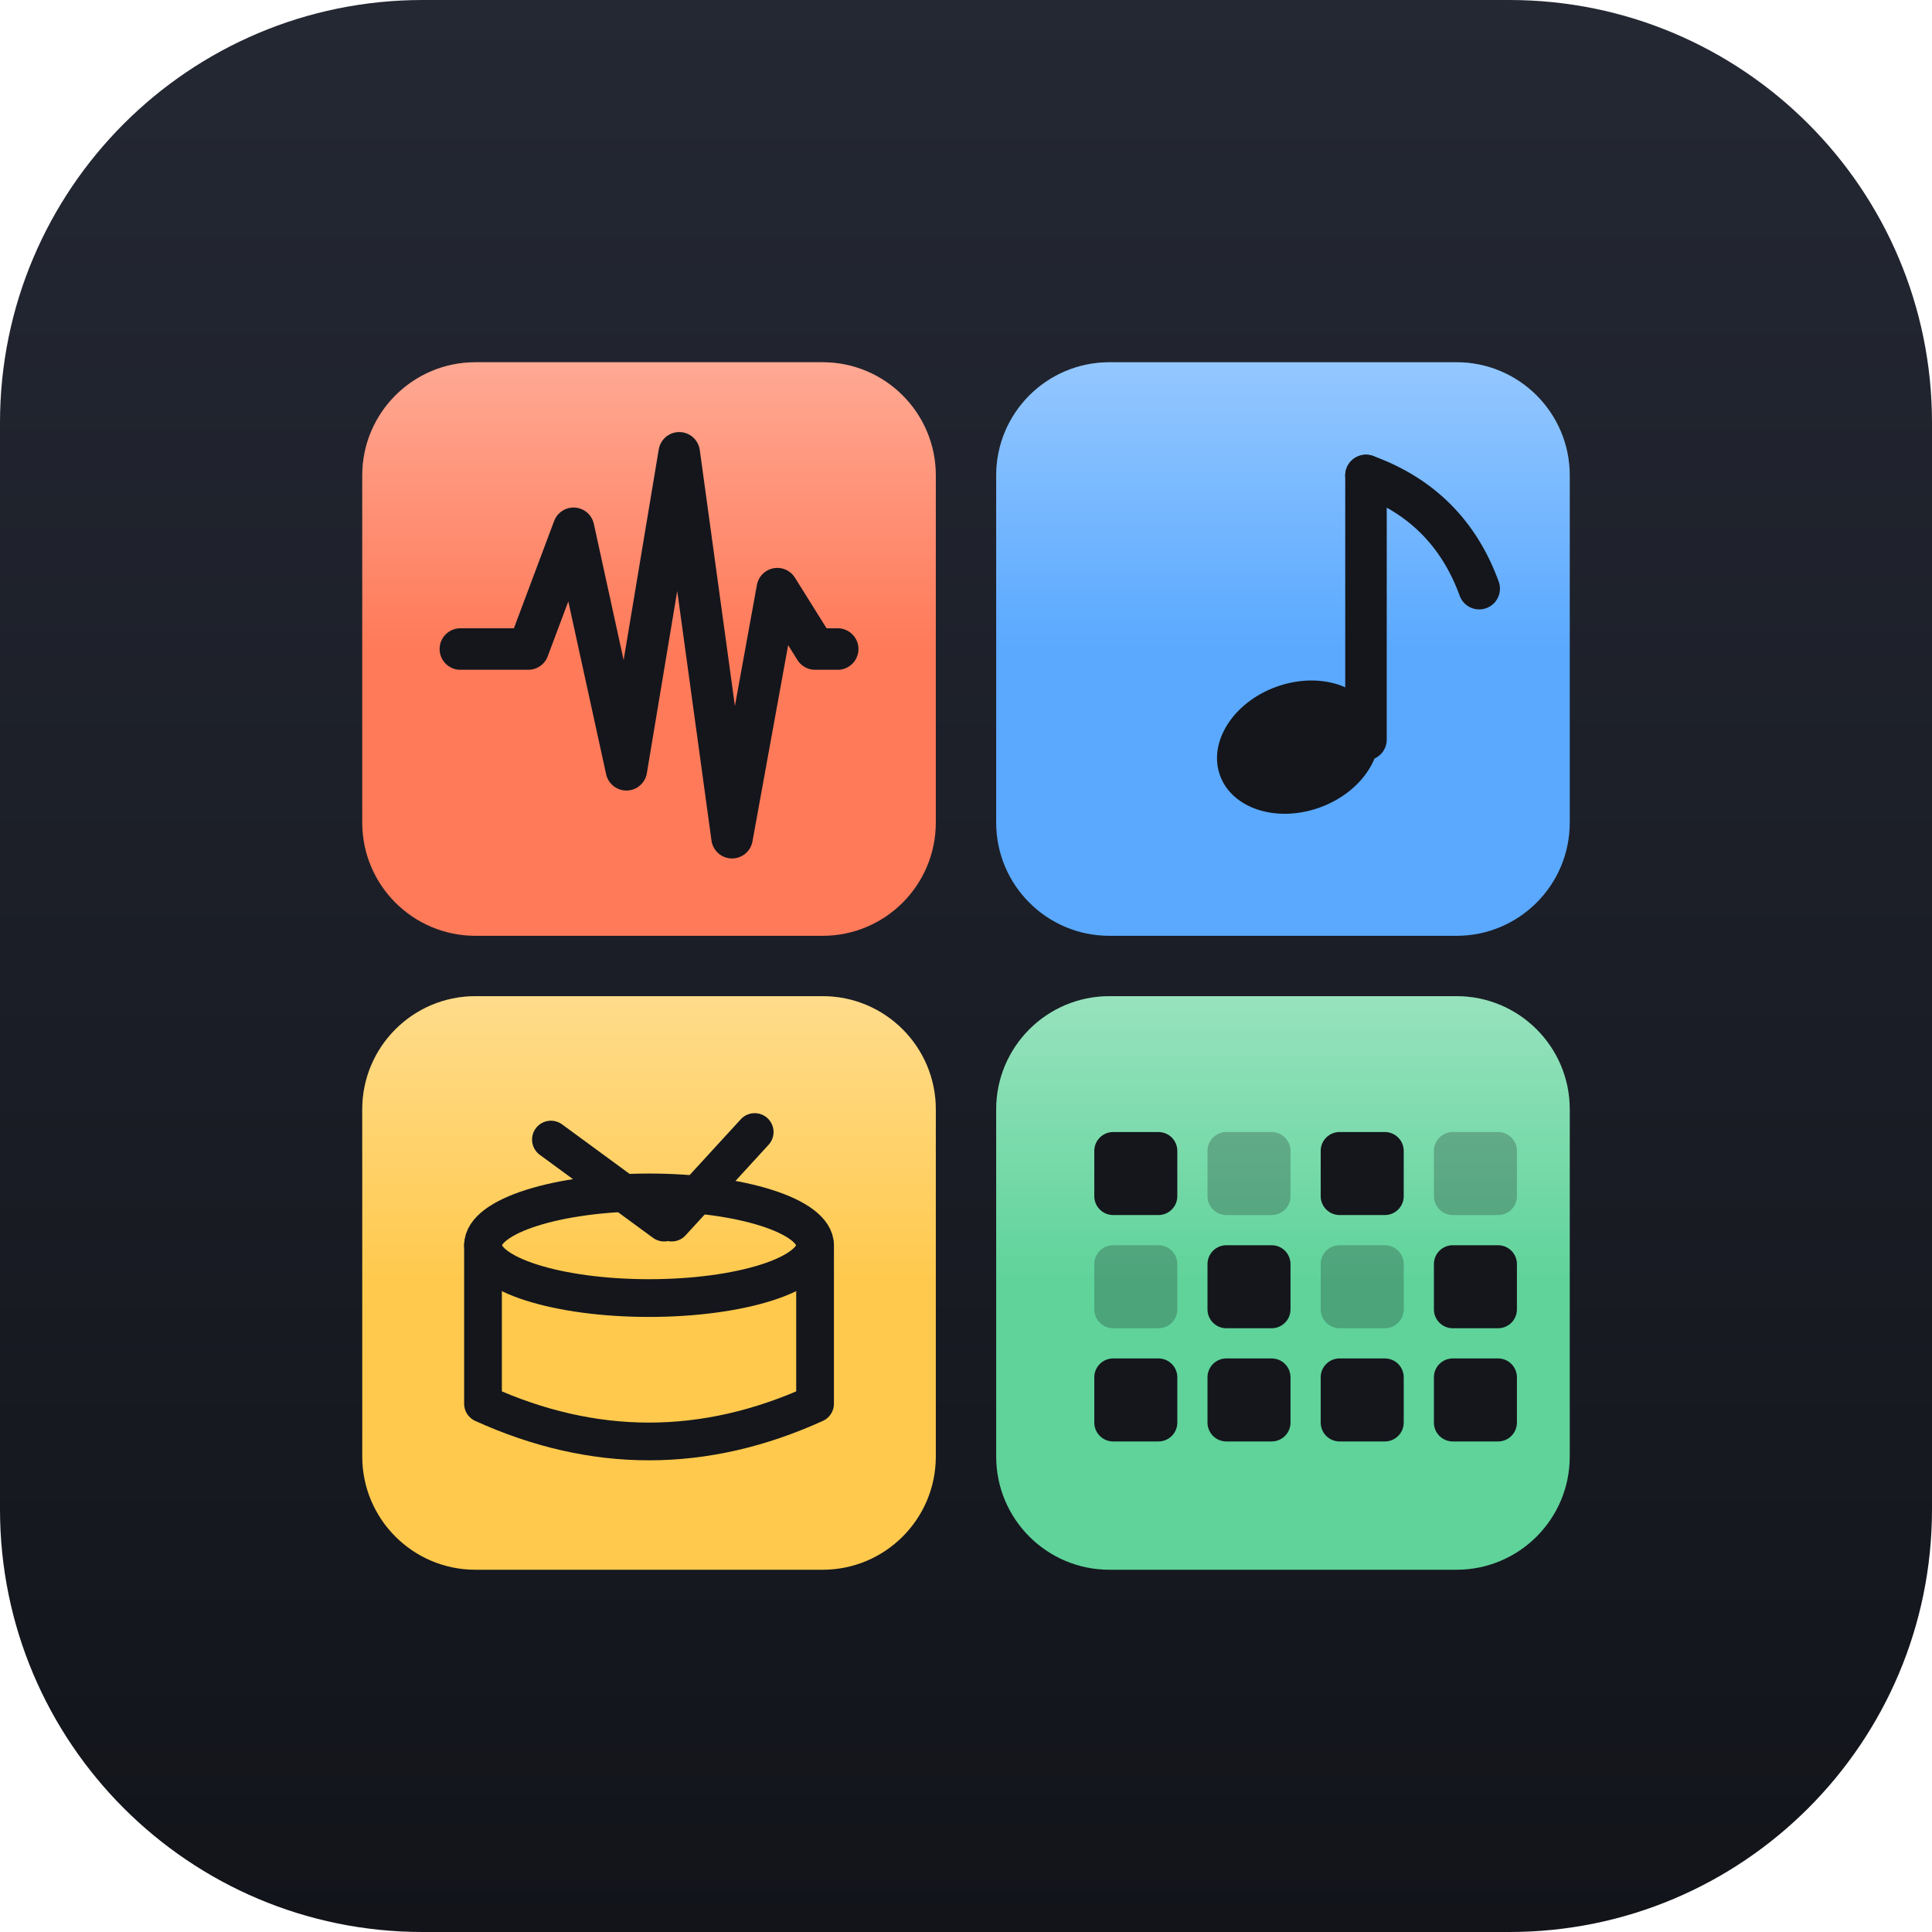
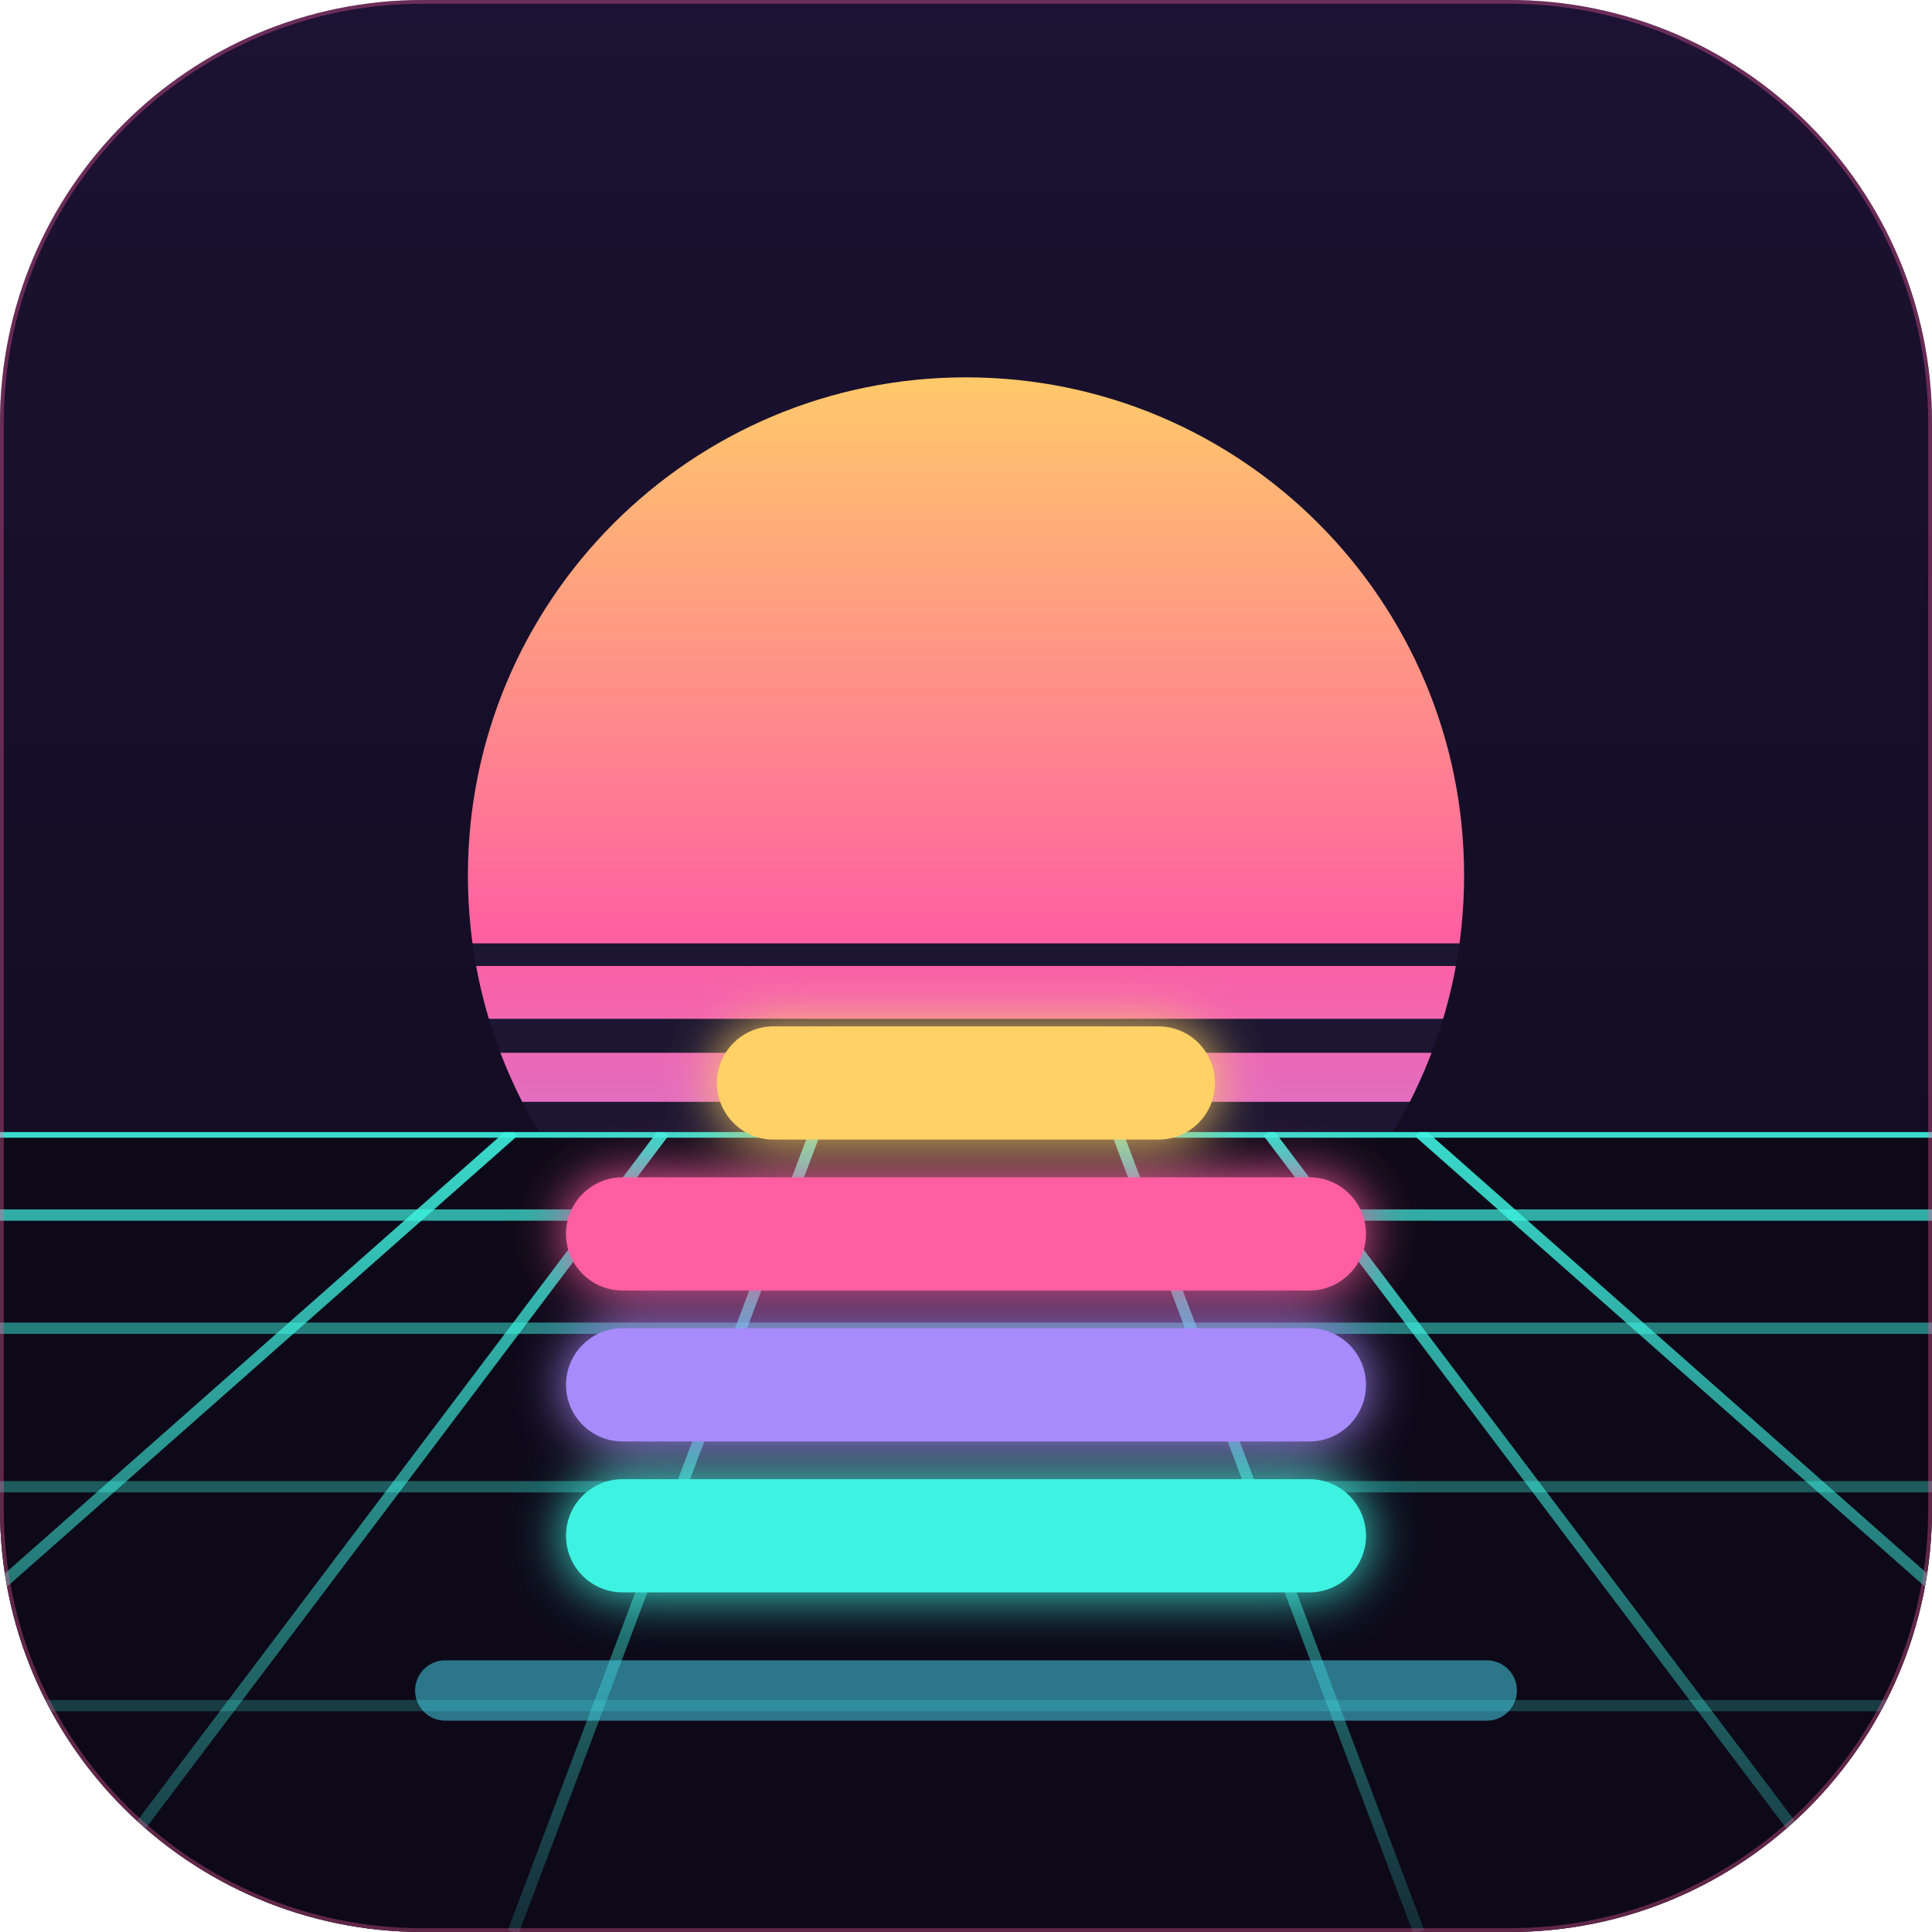
- <svg xmlns="http://www.w3.org/2000/svg" viewBox="0 0 512 512">
+ <svg xmlns="http://www.w3.org/2000/svg" viewBox="0 0 512 512" width="512" height="512">
  <defs>
    <linearGradient id="bg" x1="0" y1="0" x2="0" y2="1">
-       <stop offset="0" stop-color="#242833" />
-       <stop offset="1" stop-color="#12141a" />
+       <stop offset="0" stop-color="#1c1233" />
+       <stop offset="1" stop-color="#0d0918" />
    </linearGradient>
-     <linearGradient id="shine" x1="0" y1="0" x2="0" y2="1">
-       <stop offset="0" stop-color="#fff" stop-opacity=".35" />
-       <stop offset=".5" stop-color="#fff" stop-opacity="0" />
+     <linearGradient id="sun" x1="0" y1="0" x2="0" y2="1">
+       <stop offset="0" stop-color="#ffd166" />
+       <stop offset=".55" stop-color="#ff5fa2" />
+       <stop offset="1" stop-color="#a78bfa" />
    </linearGradient>
+     <linearGradient id="grid" x1="0" y1="0" x2="0" y2="1">
+       <stop offset="0" stop-color="#3ef2e0" stop-opacity=".9" />
+       <stop offset="1" stop-color="#3ef2e0" stop-opacity=".15" />
+     </linearGradient>
+     <clipPath id="sunclip">
+       <circle cx="256" cy="232" r="132" />
+     </clipPath>
+     <clipPath id="floor">
+       <rect x="0" y="300" width="512" height="212" />
+     </clipPath>
+     <clipPath id="round">
+       <rect width="512" height="512" rx="112" />
+     </clipPath>
+     <filter id="glow" x="-30%" y="-30%" width="160%" height="160%">
+       <feGaussianBlur stdDeviation="7" result="b" />
+       <feMerge>
+         <feMergeNode in="b" />
+         <feMergeNode in="SourceGraphic" />
+       </feMerge>
+     </filter>
  </defs>
-   <rect width="512" height="512" rx="112" fill="url(#bg)" />
-   <g>
-     <rect x="96" y="96" width="152" height="152" rx="30" fill="#ff7a59" />
-     <rect x="264" y="96" width="152" height="152" rx="30" fill="#5aa9ff" />
-     <rect x="96" y="264" width="152" height="152" rx="30" fill="#ffc94d" />
-     <rect x="264" y="264" width="152" height="152" rx="30" fill="#5fd39a" />
-     <rect x="96" y="96" width="152" height="152" rx="30" fill="url(#shine)" />
-     <rect x="264" y="96" width="152" height="152" rx="30" fill="url(#shine)" />
-     <rect x="96" y="264" width="152" height="152" rx="30" fill="url(#shine)" />
-     <rect x="264" y="264" width="152" height="152" rx="30" fill="url(#shine)" />
+   <g clip-path="url(#round)">
+     <rect width="512" height="512" rx="112" fill="url(#bg)" />
+     <g clip-path="url(#sunclip)" filter="url(#glow)">
+       <rect x="100" y="90" width="312" height="290" fill="url(#sun)" />
+       <g fill="#1c1233">
+         <rect x="100" y="250" width="312" height="6" />
+         <rect x="100" y="270" width="312" height="9" />
+         <rect x="100" y="292" width="312" height="12" />
+       </g>
+     </g>
+     <g clip-path="url(#floor)" stroke="url(#grid)" stroke-width="3" fill="none">
+       <rect x="0" y="300" width="512" height="212" fill="#0d0918" stroke="none" />
+       <line x1="0" y1="300" x2="512" y2="300" stroke="#3ef2e0" stroke-opacity=".9" />
+       <line x1="0" y1="322" x2="512" y2="322" stroke="#3ef2e0" stroke-opacity=".7" />
+       <line x1="0" y1="352" x2="512" y2="352" stroke="#3ef2e0" stroke-opacity=".5" />
+       <line x1="0" y1="394" x2="512" y2="394" stroke="#3ef2e0" stroke-opacity=".35" />
+       <line x1="0" y1="452" x2="512" y2="452" stroke="#3ef2e0" stroke-opacity=".22" />
+       <line x1="256" y1="300" x2="256" y2="512" />
+       <line x1="216" y1="300" x2="136" y2="512" />
+       <line x1="296" y1="300" x2="376" y2="512" />
+       <line x1="176" y1="300" x2="16" y2="512" />
+       <line x1="336" y1="300" x2="496" y2="512" />
+       <line x1="136" y1="300" x2="-104" y2="512" />
+       <line x1="376" y1="300" x2="616" y2="512" />
+     </g>
+     <g filter="url(#glow)">
+       <rect x="150" y="392" width="212" height="30" rx="15" fill="#3ef2e0" />
+       <rect x="150" y="352" width="212" height="30" rx="15" fill="#a78bfa" />
+       <rect x="150" y="312" width="212" height="30" rx="15" fill="#ff5fa2" />
+       <rect x="190" y="272" width="132" height="30" rx="15" fill="#ffd166" />
+     </g>
+     <rect x="110" y="440" width="292" height="16" rx="8" fill="#45d0e6" opacity=".55" />
  </g>
-   <g fill="none" stroke="#14161c" stroke-width="11" stroke-linecap="round" stroke-linejoin="round">
-     <path d="M122 172 L140 172 L152 140 L166 204 L180 120 L194 222 L206 156 L216 172 L222 172" />
-     <path d="M362 126 L362 196" />
-     <path d="M362 126 Q384 134 392 156" />
-   </g>
-   <ellipse cx="344" cy="198" rx="22" ry="17" transform="rotate(-20 344 198)" fill="#14161c" />
-   <g fill="none" stroke="#14161c" stroke-width="10" stroke-linecap="round" stroke-linejoin="round">
-     <ellipse cx="172" cy="330" rx="44" ry="14" />
-     <path d="M128 330 L128 372 Q172 392 216 372 L216 330" />
-     <path d="M146 302 L176 324 M200 300 L178 324" />
-   </g>
-   <g fill="#14161c">
-     <rect x="290" y="300" width="22" height="22" rx="5" />
-     <rect x="320" y="300" width="22" height="22" rx="5" opacity=".25" />
-     <rect x="350" y="300" width="22" height="22" rx="5" />
-     <rect x="380" y="300" width="22" height="22" rx="5" opacity=".25" />
-     <rect x="290" y="330" width="22" height="22" rx="5" opacity=".25" />
-     <rect x="320" y="330" width="22" height="22" rx="5" />
-     <rect x="350" y="330" width="22" height="22" rx="5" opacity=".25" />
-     <rect x="380" y="330" width="22" height="22" rx="5" />
-     <rect x="290" y="360" width="22" height="22" rx="5" />
-     <rect x="320" y="360" width="22" height="22" rx="5" />
-     <rect x="350" y="360" width="22" height="22" rx="5" />
-     <rect x="380" y="360" width="22" height="22" rx="5" />
-   </g>
+   <rect x="0.5" y="0.5" width="511" height="511" rx="111.5" fill="none" stroke="#ff5fa2" stroke-opacity=".35" />
</svg>
